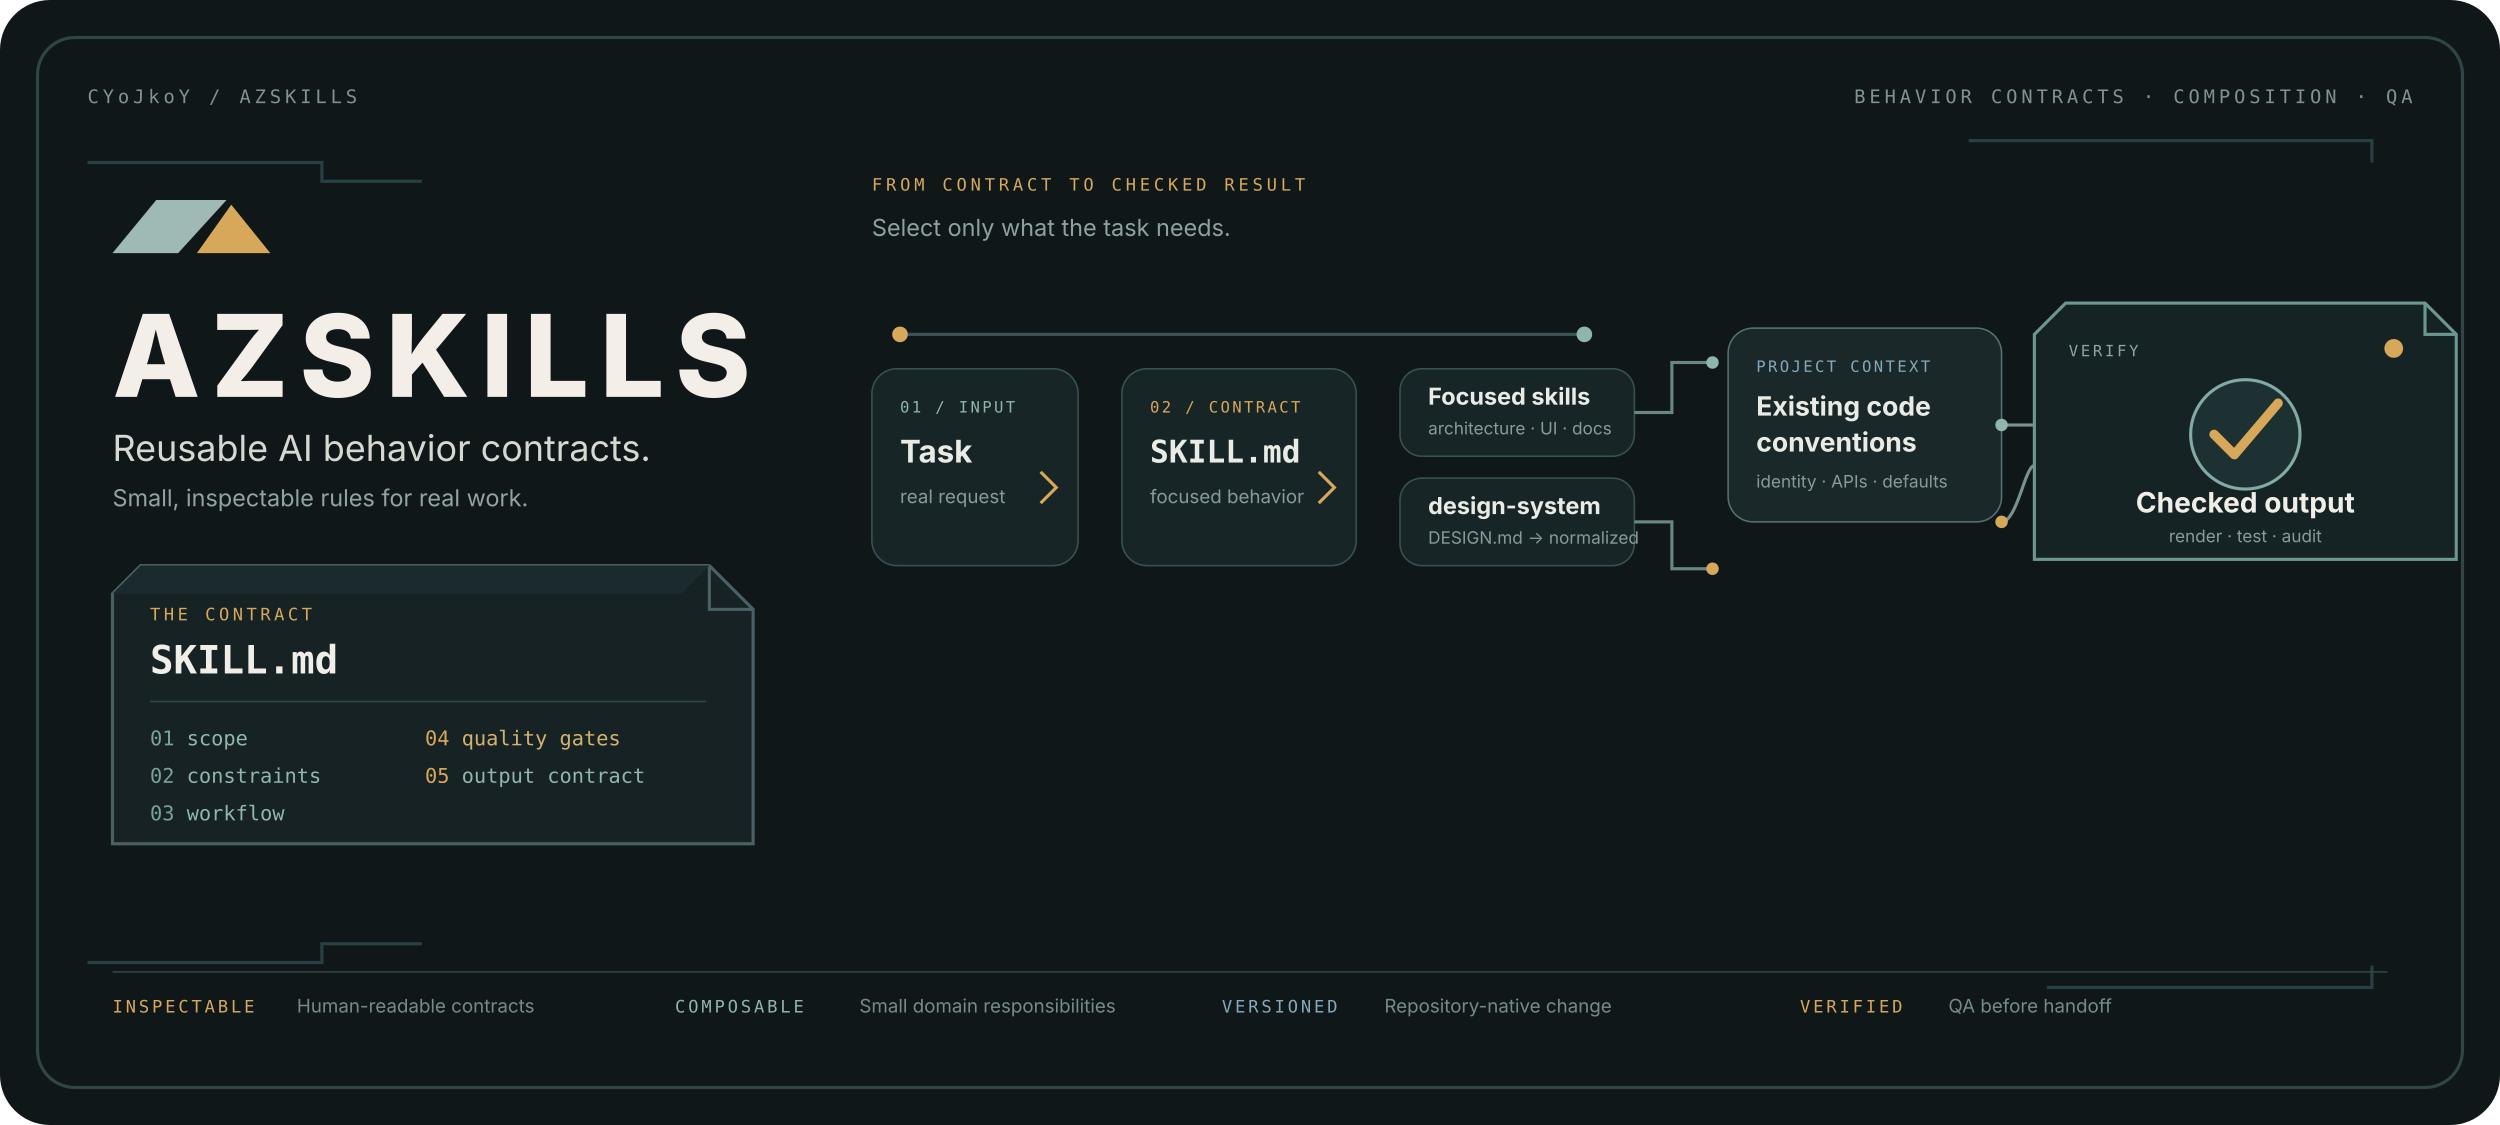
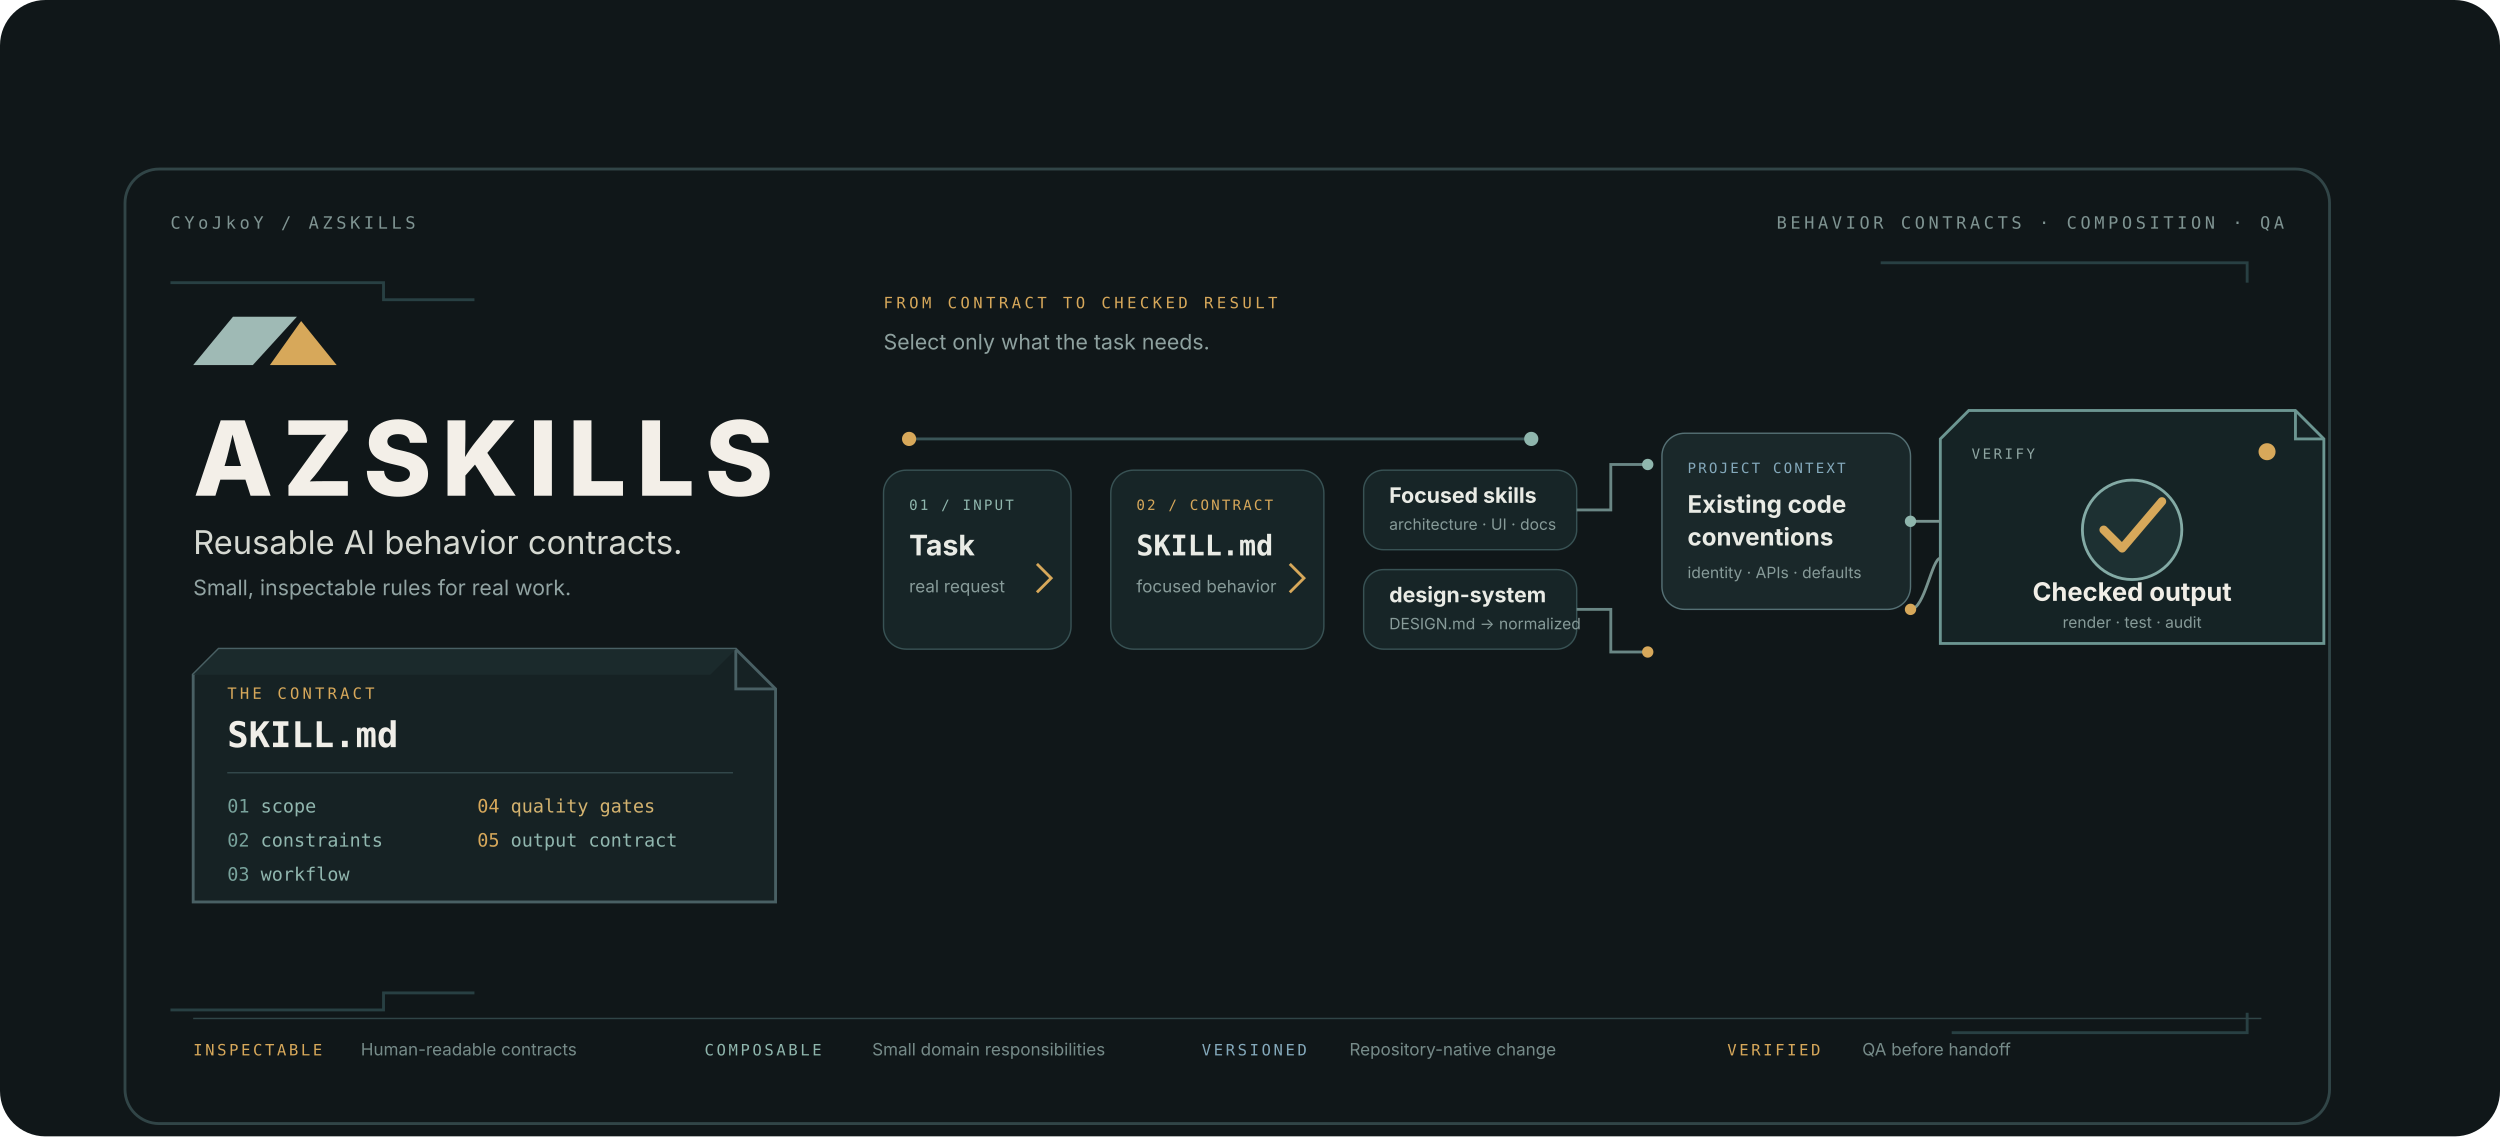
- <svg xmlns="http://www.w3.org/2000/svg" viewBox="0 0 1600 720" role="img" aria-labelledby="title desc">
-   <rect width="1600" height="720" rx="32" fill="#101719" />
-   <rect x="24" y="24" width="1552" height="672" rx="24" fill="none" stroke="#314547" stroke-width="2" />
-   <g fill="none" stroke="#284043" stroke-width="2">
-     <path d="M56 104 H206 V116 H270" />
-     <path d="M1260 90 H1518 V104" />
-     <path d="M56 616 H206 V604 H270" />
-     <path d="M1310 632 H1518 V618" />
-   </g>
-   <g font-family="Inter, Segoe UI, Arial, sans-serif">
-     <g font-family="Cascadia Code, Consolas, monospace" font-size="12" letter-spacing="2.5" fill="#7f9492">
-       <text x="56" y="66">CYoJkoY / AZSKILLS</text>
-       <text x="1544" y="66" text-anchor="end">BEHAVIOR CONTRACTS · COMPOSITION · QA</text>
+ <svg xmlns="http://www.w3.org/2000/svg" viewBox="0 0 1760 800" role="img" aria-labelledby="title desc">
+   <rect width="1760" height="800" rx="32" fill="#101719" />
+   <g transform="translate(64 95)">
+     <rect x="24" y="24" width="1552" height="672" rx="24" fill="none" stroke="#314547" stroke-width="2" />
+     <g fill="none" stroke="#284043" stroke-width="2">
+       <path d="M56 104 H206 V116 H270" />
+       <path d="M1260 90 H1518 V104" />
+       <path d="M56 616 H206 V604 H270" />
+       <path d="M1310 632 H1518 V618" />
    </g>
-     <g transform="translate(72 126)">
-       <g transform="translate(0 2)">
-         <path d="M0 34 L28 0 H73 L42 34 Z" fill="#9fbab5" />
-         <path d="M54 34 L76 3 L101 34 Z" fill="#d7a85a" />
+     <g font-family="Inter, Segoe UI, Arial, sans-serif">
+       <g font-family="Cascadia Code, Consolas, monospace" font-size="12" letter-spacing="2.5" fill="#7f9492">
+         <text x="56" y="66">CYoJkoY / AZSKILLS</text>
+         <text x="1544" y="66" text-anchor="end">BEHAVIOR CONTRACTS · COMPOSITION · QA</text>
      </g>
-       <text x="0" y="128" fill="#f3efe8" font-size="73" font-weight="760" letter-spacing="7">AZSKILLS</text>
-       <text x="0" y="169" fill="#d6d9d2" font-size="23">Reusable AI behavior contracts.</text>
-       <text x="0" y="198" fill="#91a3a2" font-size="15">Small, inspectable rules for real work.</text>
-       <g transform="translate(0 236)">
-         <path d="M0 18 L18 0 H382 L410 28 V178 H0 Z" fill="#162224" stroke="#496064" stroke-width="2" />
-         <path d="M382 0 V28 H410" fill="none" stroke="#496064" stroke-width="2" />
-         <path d="M18 0 H382 L364 18 H0 Z" fill="#1b2a2c" />
-         <text x="24" y="35" fill="#d7a85a" font-family="Cascadia Code, Consolas, monospace" font-size="11" letter-spacing="2.2">THE CONTRACT</text>
-         <text x="24" y="69" fill="#f0eee8" font-family="Cascadia Code, Consolas, monospace" font-size="25" font-weight="700">SKILL.md</text>
-         <line x1="24" y1="87" x2="380" y2="87" stroke="#33484b" />
-         <g font-family="Cascadia Code, Consolas, monospace" font-size="13">
-           <text x="24" y="115" fill="#91b7af">
-             <tspan fill="#78a29b">01</tspan> scope</text>
-           <text x="24" y="139" fill="#91b7af">
-             <tspan fill="#78a29b">02</tspan> constraints</text>
-           <text x="24" y="163" fill="#91b7af">
-             <tspan fill="#78a29b">03</tspan> workflow</text>
-           <text x="200" y="115" fill="#d4b36f">
-             <tspan fill="#d7a85a">04</tspan> quality gates</text>
-           <text x="200" y="139" fill="#91b7af">
-             <tspan fill="#d7a85a">05</tspan> output contract</text>
+       <g transform="translate(72 126)">
+         <g transform="translate(0 2)">
+           <path d="M0 34 L28 0 H73 L42 34 Z" fill="#9fbab5" />
+           <path d="M54 34 L76 3 L101 34 Z" fill="#d7a85a" />
+         </g>
+         <text x="0" y="128" fill="#f3efe8" font-size="73" font-weight="760" letter-spacing="7">AZSKILLS</text>
+         <text x="0" y="169" fill="#d6d9d2" font-size="23">Reusable AI behavior contracts.</text>
+         <text x="0" y="198" fill="#91a3a2" font-size="15">Small, inspectable rules for real work.</text>
+         <g transform="translate(0 236)">
+           <path d="M0 18 L18 0 H382 L410 28 V178 H0 Z" fill="#162224" stroke="#496064" stroke-width="2" />
+           <path d="M382 0 V28 H410" fill="none" stroke="#496064" stroke-width="2" />
+           <path d="M18 0 H382 L364 18 H0 Z" fill="#1b2a2c" />
+           <text x="24" y="35" fill="#d7a85a" font-family="Cascadia Code, Consolas, monospace" font-size="11" letter-spacing="2.2">THE CONTRACT</text>
+           <text x="24" y="69" fill="#f0eee8" font-family="Cascadia Code, Consolas, monospace" font-size="25" font-weight="700">SKILL.md</text>
+           <line x1="24" y1="87" x2="380" y2="87" stroke="#33484b" />
+           <g font-family="Cascadia Code, Consolas, monospace" font-size="13">
+             <text x="24" y="115" fill="#91b7af">
+               <tspan fill="#78a29b">01</tspan> scope</text>
+             <text x="24" y="139" fill="#91b7af">
+               <tspan fill="#78a29b">02</tspan> constraints</text>
+             <text x="24" y="163" fill="#91b7af">
+               <tspan fill="#78a29b">03</tspan> workflow</text>
+             <text x="200" y="115" fill="#d4b36f">
+               <tspan fill="#d7a85a">04</tspan> quality gates</text>
+             <text x="200" y="139" fill="#91b7af">
+               <tspan fill="#d7a85a">05</tspan> output contract</text>
+           </g>
        </g>
      </g>
-     </g>
-     <g transform="translate(558 122)">
-       <text x="0" y="0" fill="#d7a85a" font-family="Cascadia Code, Consolas, monospace" font-size="11" letter-spacing="2.4">FROM CONTRACT TO CHECKED RESULT</text>
-       <text x="0" y="29" fill="#8ea19f" font-size="15">Select only what the task needs.</text>
-       <path d="M18 92 H456" fill="none" stroke="#3a5557" stroke-width="2" />
-       <circle cx="18" cy="92" r="5" fill="#d7a85a" />
-       <circle cx="456" cy="92" r="5" fill="#8fb6ad" />
-       <g transform="translate(0 58)">
-         <rect x="0" y="56" width="132" height="126" rx="16" fill="#172527" stroke="#385254" />
-         <text x="18" y="84" fill="#8fb6ad" font-family="Cascadia Code, Consolas, monospace" font-size="10" letter-spacing="1.5">01 / INPUT</text>
-         <text x="18" y="116" fill="#e9ebe5" font-size="20" font-weight="700">Task</text>
-         <text x="18" y="142" fill="#879b99" font-size="12">real request</text>
-         <path d="M108 122 L118 132 L108 142" fill="none" stroke="#d7a85a" stroke-width="2" />
+       <g transform="translate(558 122)">
+         <text x="0" y="0" fill="#d7a85a" font-family="Cascadia Code, Consolas, monospace" font-size="11" letter-spacing="2.4">FROM CONTRACT TO CHECKED RESULT</text>
+         <text x="0" y="29" fill="#8ea19f" font-size="15">Select only what the task needs.</text>
+         <path d="M18 92 H456" fill="none" stroke="#3a5557" stroke-width="2" />
+         <circle cx="18" cy="92" r="5" fill="#d7a85a" />
+         <circle cx="456" cy="92" r="5" fill="#8fb6ad" />
+         <g transform="translate(0 58)">
+           <rect x="0" y="56" width="132" height="126" rx="16" fill="#172527" stroke="#385254" />
+           <text x="18" y="84" fill="#8fb6ad" font-family="Cascadia Code, Consolas, monospace" font-size="10" letter-spacing="1.5">01 / INPUT</text>
+           <text x="18" y="116" fill="#e9ebe5" font-size="20" font-weight="700">Task</text>
+           <text x="18" y="142" fill="#879b99" font-size="12">real request</text>
+           <path d="M108 122 L118 132 L108 142" fill="none" stroke="#d7a85a" stroke-width="2" />
+         </g>
+         <g transform="translate(160 58)">
+           <rect x="0" y="56" width="150" height="126" rx="16" fill="#172527" stroke="#385254" />
+           <text x="18" y="84" fill="#d7a85a" font-family="Cascadia Code, Consolas, monospace" font-size="10" letter-spacing="1.5">02 / CONTRACT</text>
+           <text x="18" y="116" fill="#e9ebe5" font-family="Cascadia Code, Consolas, monospace" font-size="20" font-weight="700">SKILL.md</text>
+           <text x="18" y="142" fill="#879b99" font-size="12">focused behavior</text>
+           <path d="M126 122 L136 132 L126 142" fill="none" stroke="#d7a85a" stroke-width="2" />
+         </g>
+         <g transform="translate(338 58)">
+           <rect x="0" y="56" width="150" height="56" rx="14" fill="#172527" stroke="#385254" />
+           <text x="18" y="79" fill="#e9ebe5" font-size="15" font-weight="700">Focused skills</text>
+           <text x="18" y="98" fill="#879b99" font-size="11">architecture · UI · docs</text>
+           <rect x="0" y="126" width="150" height="56" rx="14" fill="#172527" stroke="#385254" />
+           <text x="18" y="149" fill="#e9ebe5" font-size="15" font-weight="700">design-system</text>
+           <text x="18" y="168" fill="#879b99" font-size="11">DESIGN.md → normalized</text>
+         </g>
+         <path d="M488 142 H512 V110 H538" fill="none" stroke="#6a8785" stroke-width="2" />
+         <path d="M488 212 H512 V242 H538" fill="none" stroke="#6a8785" stroke-width="2" />
+         <circle cx="538" cy="110" r="4" fill="#8fb6ad" />
+         <circle cx="538" cy="242" r="4" fill="#d7a85a" />
+         <g transform="translate(548 88)">
+           <rect x="0" y="0" width="175" height="124" rx="16" fill="#1a282a" stroke="#557074" />
+           <text x="18" y="28" fill="#84a9bb" font-family="Cascadia Code, Consolas, monospace" font-size="10" letter-spacing="1.5">PROJECT CONTEXT</text>
+           <text x="18" y="56" fill="#e9ebe5" font-size="17" font-weight="700">Existing code</text>
+           <text x="18" y="79" fill="#e9ebe5" font-size="17" font-weight="700">conventions</text>
+           <text x="18" y="102" fill="#879b99" font-size="11">identity · APIs · defaults</text>
+         </g>
+         <g transform="translate(744 72)">
+           <path d="M20 0 H250 L270 20 V164 H0 V20 Z" fill="#152325" stroke="#6c9692" stroke-width="2" />
+           <path d="M250 0 V20 H270" fill="none" stroke="#6c9692" stroke-width="2" />
+           <text x="22" y="34" fill="#8ea5a2" font-family="Cascadia Code, Consolas, monospace" font-size="10" letter-spacing="1.7">VERIFY</text>
+           <circle cx="230" cy="29" r="6" fill="#d7a85a" />
+           <circle cx="135" cy="84" r="35" fill="#1d3032" stroke="#83aaa5" stroke-width="2" />
+           <path d="M115 84 L128 97 L156 64" fill="none" stroke="#d7a85a" stroke-width="6" stroke-linecap="round" stroke-linejoin="round" />
+           <text x="135" y="134" text-anchor="middle" fill="#f1eee7" font-size="18" font-weight="700">Checked output</text>
+           <text x="135" y="153" text-anchor="middle" fill="#879b99" font-size="11">render · test · audit</text>
+         </g>
+         <path d="M723 150 H744" fill="none" stroke="#78938f" stroke-width="2" />
+         <path d="M723 212 C733 212 738 176 744 176" fill="none" stroke="#78938f" stroke-width="2" />
+         <circle cx="723" cy="150" r="4" fill="#8fb6ad" />
+         <circle cx="723" cy="212" r="4" fill="#d7a85a" />
      </g>
-       <g transform="translate(160 58)">
-         <rect x="0" y="56" width="150" height="126" rx="16" fill="#172527" stroke="#385254" />
-         <text x="18" y="84" fill="#d7a85a" font-family="Cascadia Code, Consolas, monospace" font-size="10" letter-spacing="1.5">02 / CONTRACT</text>
-         <text x="18" y="116" fill="#e9ebe5" font-family="Cascadia Code, Consolas, monospace" font-size="20" font-weight="700">SKILL.md</text>
-         <text x="18" y="142" fill="#879b99" font-size="12">focused behavior</text>
-         <path d="M126 122 L136 132 L126 142" fill="none" stroke="#d7a85a" stroke-width="2" />
-       </g>
-       <g transform="translate(338 58)">
-         <rect x="0" y="56" width="150" height="56" rx="14" fill="#172527" stroke="#385254" />
-         <text x="18" y="79" fill="#e9ebe5" font-size="15" font-weight="700">Focused skills</text>
-         <text x="18" y="98" fill="#879b99" font-size="11">architecture · UI · docs</text>
-         <rect x="0" y="126" width="150" height="56" rx="14" fill="#172527" stroke="#385254" />
-         <text x="18" y="149" fill="#e9ebe5" font-size="15" font-weight="700">design-system</text>
-         <text x="18" y="168" fill="#879b99" font-size="11">DESIGN.md → normalized</text>
-       </g>
-       <path d="M488 142 H512 V110 H538" fill="none" stroke="#6a8785" stroke-width="2" />
-       <path d="M488 212 H512 V242 H538" fill="none" stroke="#6a8785" stroke-width="2" />
-       <circle cx="538" cy="110" r="4" fill="#8fb6ad" />
-       <circle cx="538" cy="242" r="4" fill="#d7a85a" />
-       <g transform="translate(548 88)">
-         <rect x="0" y="0" width="175" height="124" rx="16" fill="#1a282a" stroke="#557074" />
-         <text x="18" y="28" fill="#84a9bb" font-family="Cascadia Code, Consolas, monospace" font-size="10" letter-spacing="1.5">PROJECT CONTEXT</text>
-         <text x="18" y="56" fill="#e9ebe5" font-size="17" font-weight="700">Existing code</text>
-         <text x="18" y="79" fill="#e9ebe5" font-size="17" font-weight="700">conventions</text>
-         <text x="18" y="102" fill="#879b99" font-size="11">identity · APIs · defaults</text>
-       </g>
-       <g transform="translate(744 72)">
-         <path d="M20 0 H250 L270 20 V164 H0 V20 Z" fill="#152325" stroke="#6c9692" stroke-width="2" />
-         <path d="M250 0 V20 H270" fill="none" stroke="#6c9692" stroke-width="2" />
-         <text x="22" y="34" fill="#8ea5a2" font-family="Cascadia Code, Consolas, monospace" font-size="10" letter-spacing="1.7">VERIFY</text>
-         <circle cx="230" cy="29" r="6" fill="#d7a85a" />
-         <circle cx="135" cy="84" r="35" fill="#1d3032" stroke="#83aaa5" stroke-width="2" />
-         <path d="M115 84 L128 97 L156 64" fill="none" stroke="#d7a85a" stroke-width="6" stroke-linecap="round" stroke-linejoin="round" />
-         <text x="135" y="134" text-anchor="middle" fill="#f1eee7" font-size="18" font-weight="700">Checked output</text>
-         <text x="135" y="153" text-anchor="middle" fill="#879b99" font-size="11">render · test · audit</text>
-       </g>
-       <path d="M723 150 H744" fill="none" stroke="#78938f" stroke-width="2" />
-       <path d="M723 212 C733 212 738 176 744 176" fill="none" stroke="#78938f" stroke-width="2" />
-       <circle cx="723" cy="150" r="4" fill="#8fb6ad" />
-       <circle cx="723" cy="212" r="4" fill="#d7a85a" />
-     </g>
-     <g transform="translate(72 622)">
-       <line x1="0" y1="0" x2="1456" y2="0" stroke="#304547" />
-       <g transform="translate(0 26)">
-         <text x="0" y="0" fill="#d7a85a" font-family="Cascadia Code, Consolas, monospace" font-size="11" letter-spacing="1.8">INSPECTABLE</text>
-         <text x="118" y="0" fill="#768b89" font-size="12">Human-readable contracts</text>
-       </g>
-       <g transform="translate(360 26)">
-         <text x="0" y="0" fill="#8fb6ad" font-family="Cascadia Code, Consolas, monospace" font-size="11" letter-spacing="1.8">COMPOSABLE</text>
-         <text x="118" y="0" fill="#768b89" font-size="12">Small domain responsibilities</text>
-       </g>
-       <g transform="translate(710 26)">
-         <text x="0" y="0" fill="#84a9bb" font-family="Cascadia Code, Consolas, monospace" font-size="11" letter-spacing="1.8">VERSIONED</text>
-         <text x="104" y="0" fill="#768b89" font-size="12">Repository-native change</text>
-       </g>
-       <g transform="translate(1080 26)">
-         <text x="0" y="0" fill="#d7a85a" font-family="Cascadia Code, Consolas, monospace" font-size="11" letter-spacing="1.8">VERIFIED</text>
-         <text x="95" y="0" fill="#768b89" font-size="12">QA before handoff</text>
+       <g transform="translate(72 622)">
+         <line x1="0" y1="0" x2="1456" y2="0" stroke="#304547" />
+         <g transform="translate(0 26)">
+           <text x="0" y="0" fill="#d7a85a" font-family="Cascadia Code, Consolas, monospace" font-size="11" letter-spacing="1.8">INSPECTABLE</text>
+           <text x="118" y="0" fill="#768b89" font-size="12">Human-readable contracts</text>
+         </g>
+         <g transform="translate(360 26)">
+           <text x="0" y="0" fill="#8fb6ad" font-family="Cascadia Code, Consolas, monospace" font-size="11" letter-spacing="1.8">COMPOSABLE</text>
+           <text x="118" y="0" fill="#768b89" font-size="12">Small domain responsibilities</text>
+         </g>
+         <g transform="translate(710 26)">
+           <text x="0" y="0" fill="#84a9bb" font-family="Cascadia Code, Consolas, monospace" font-size="11" letter-spacing="1.8">VERSIONED</text>
+           <text x="104" y="0" fill="#768b89" font-size="12">Repository-native change</text>
+         </g>
+         <g transform="translate(1080 26)">
+           <text x="0" y="0" fill="#d7a85a" font-family="Cascadia Code, Consolas, monospace" font-size="11" letter-spacing="1.8">VERIFIED</text>
+           <text x="95" y="0" fill="#768b89" font-size="12">QA before handoff</text>
+         </g>
      </g>
    </g>
  </g>
</svg>
